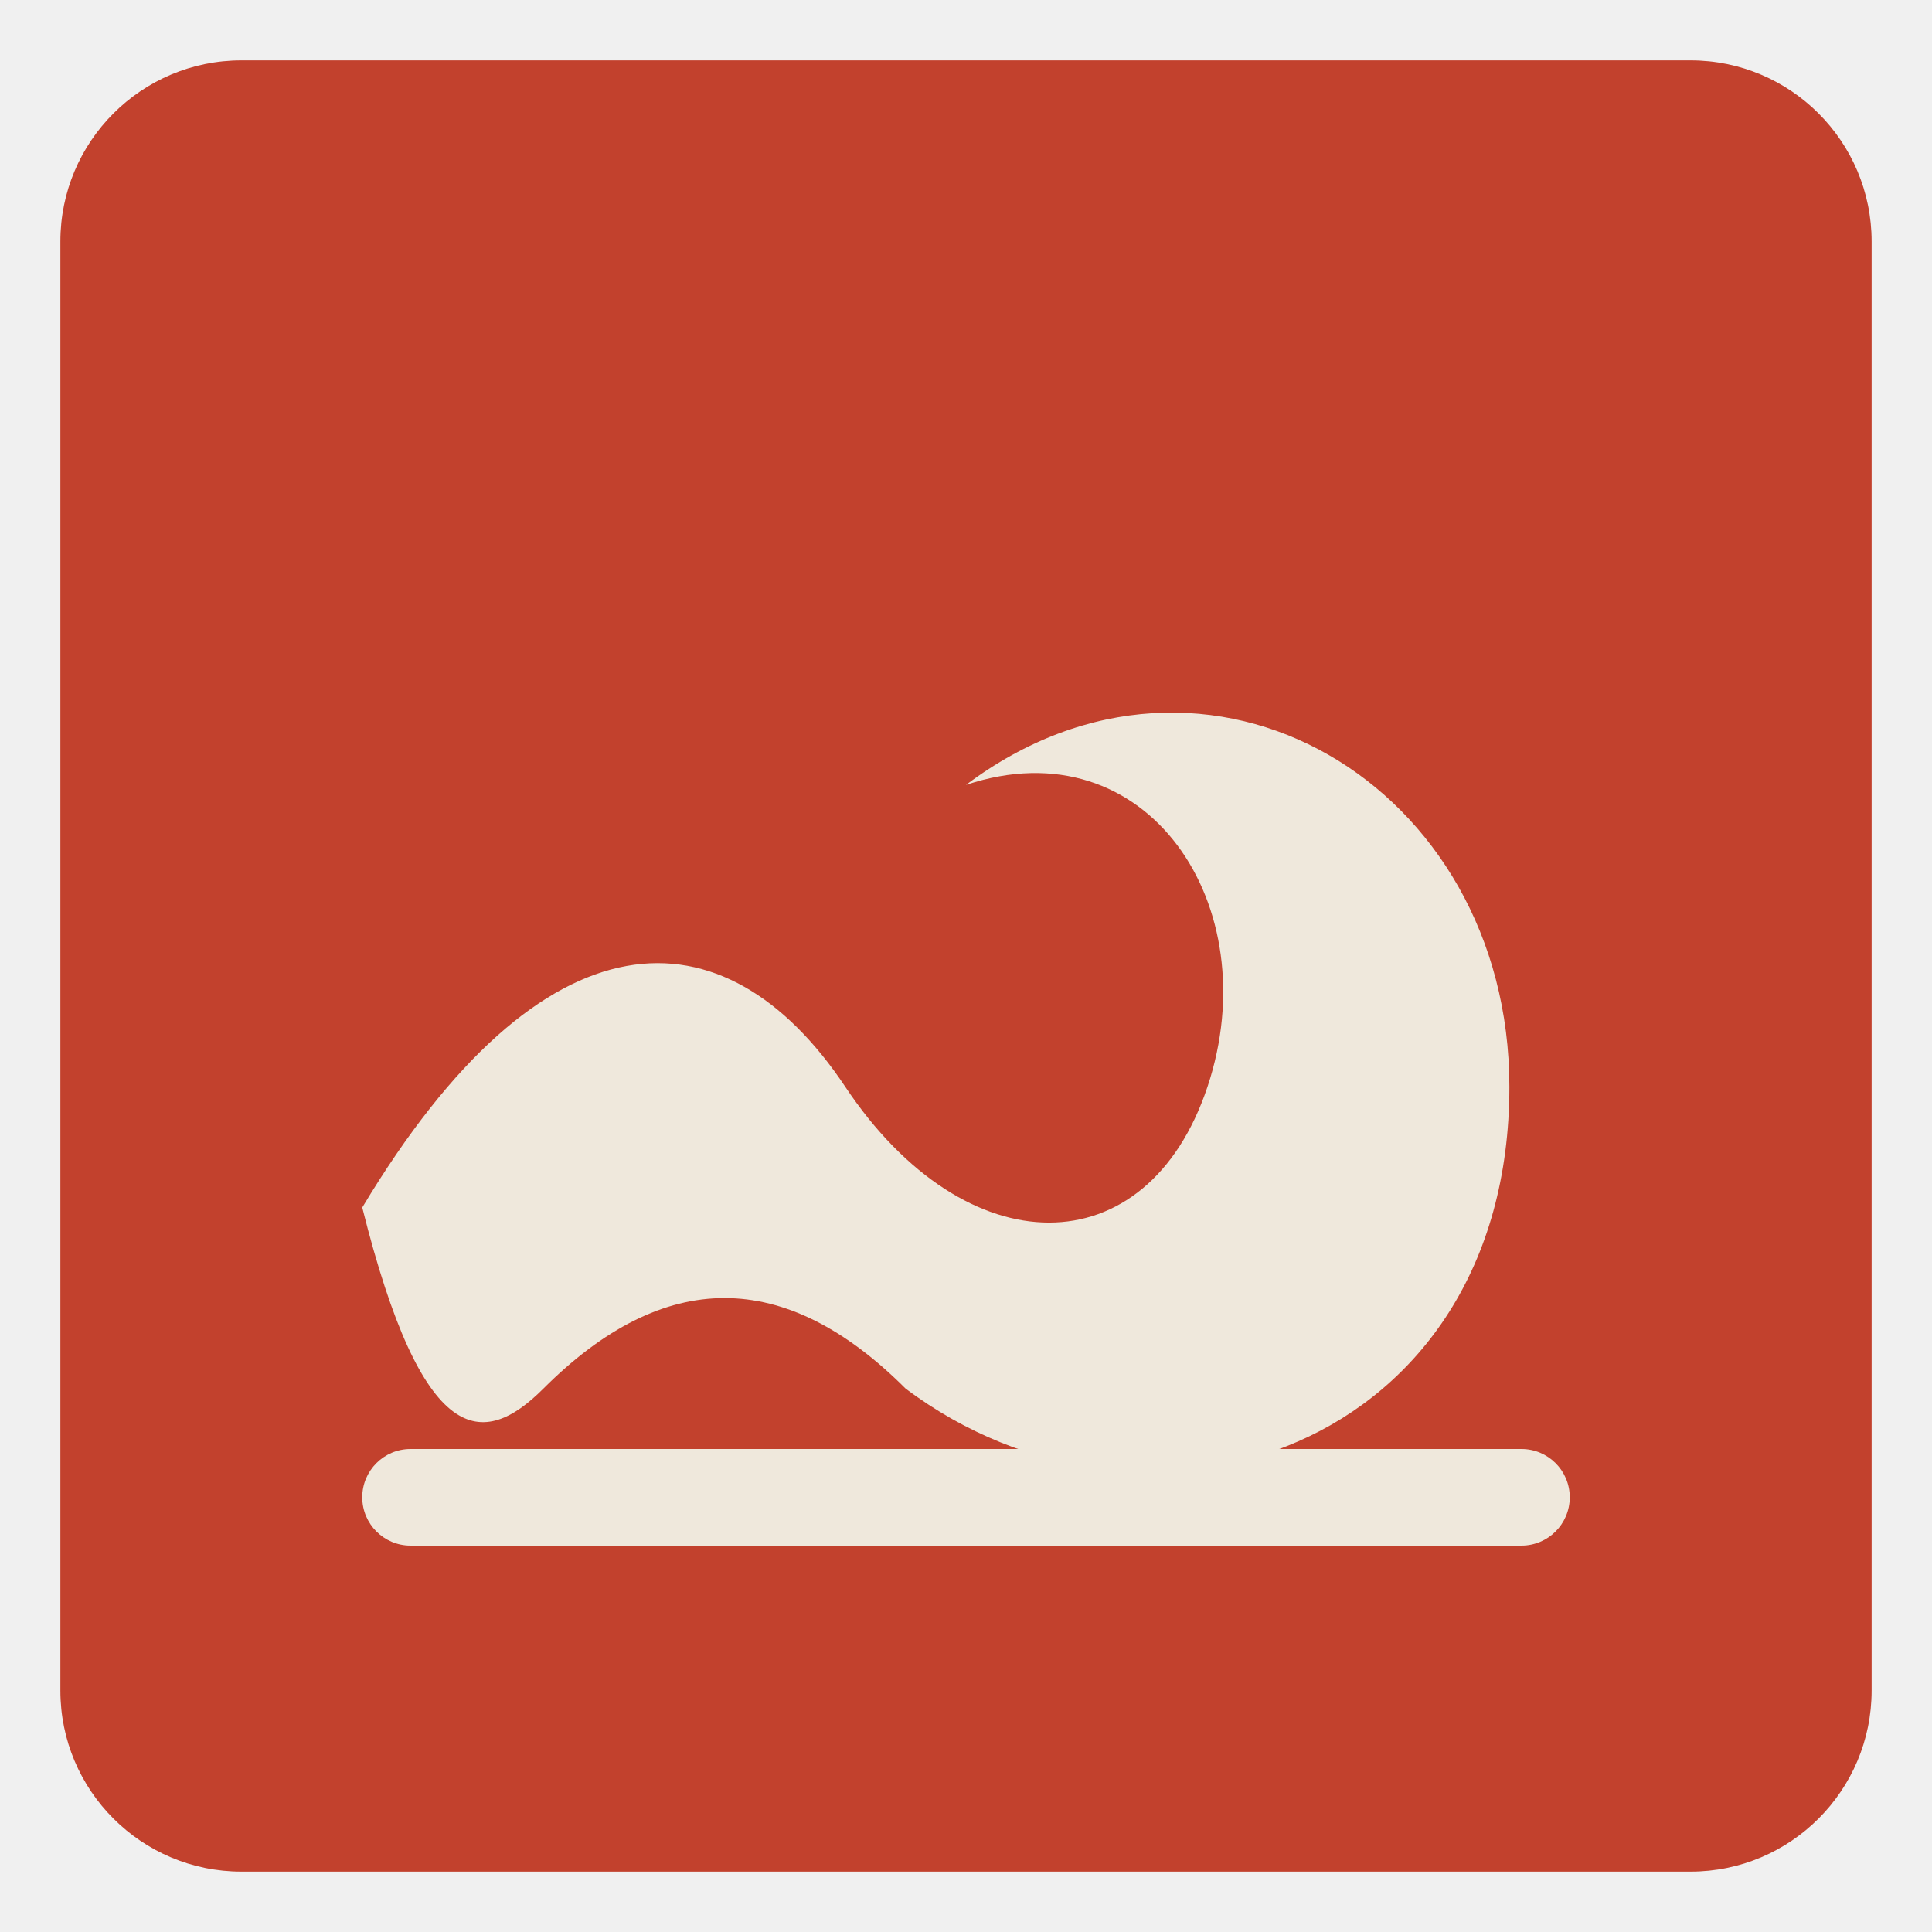
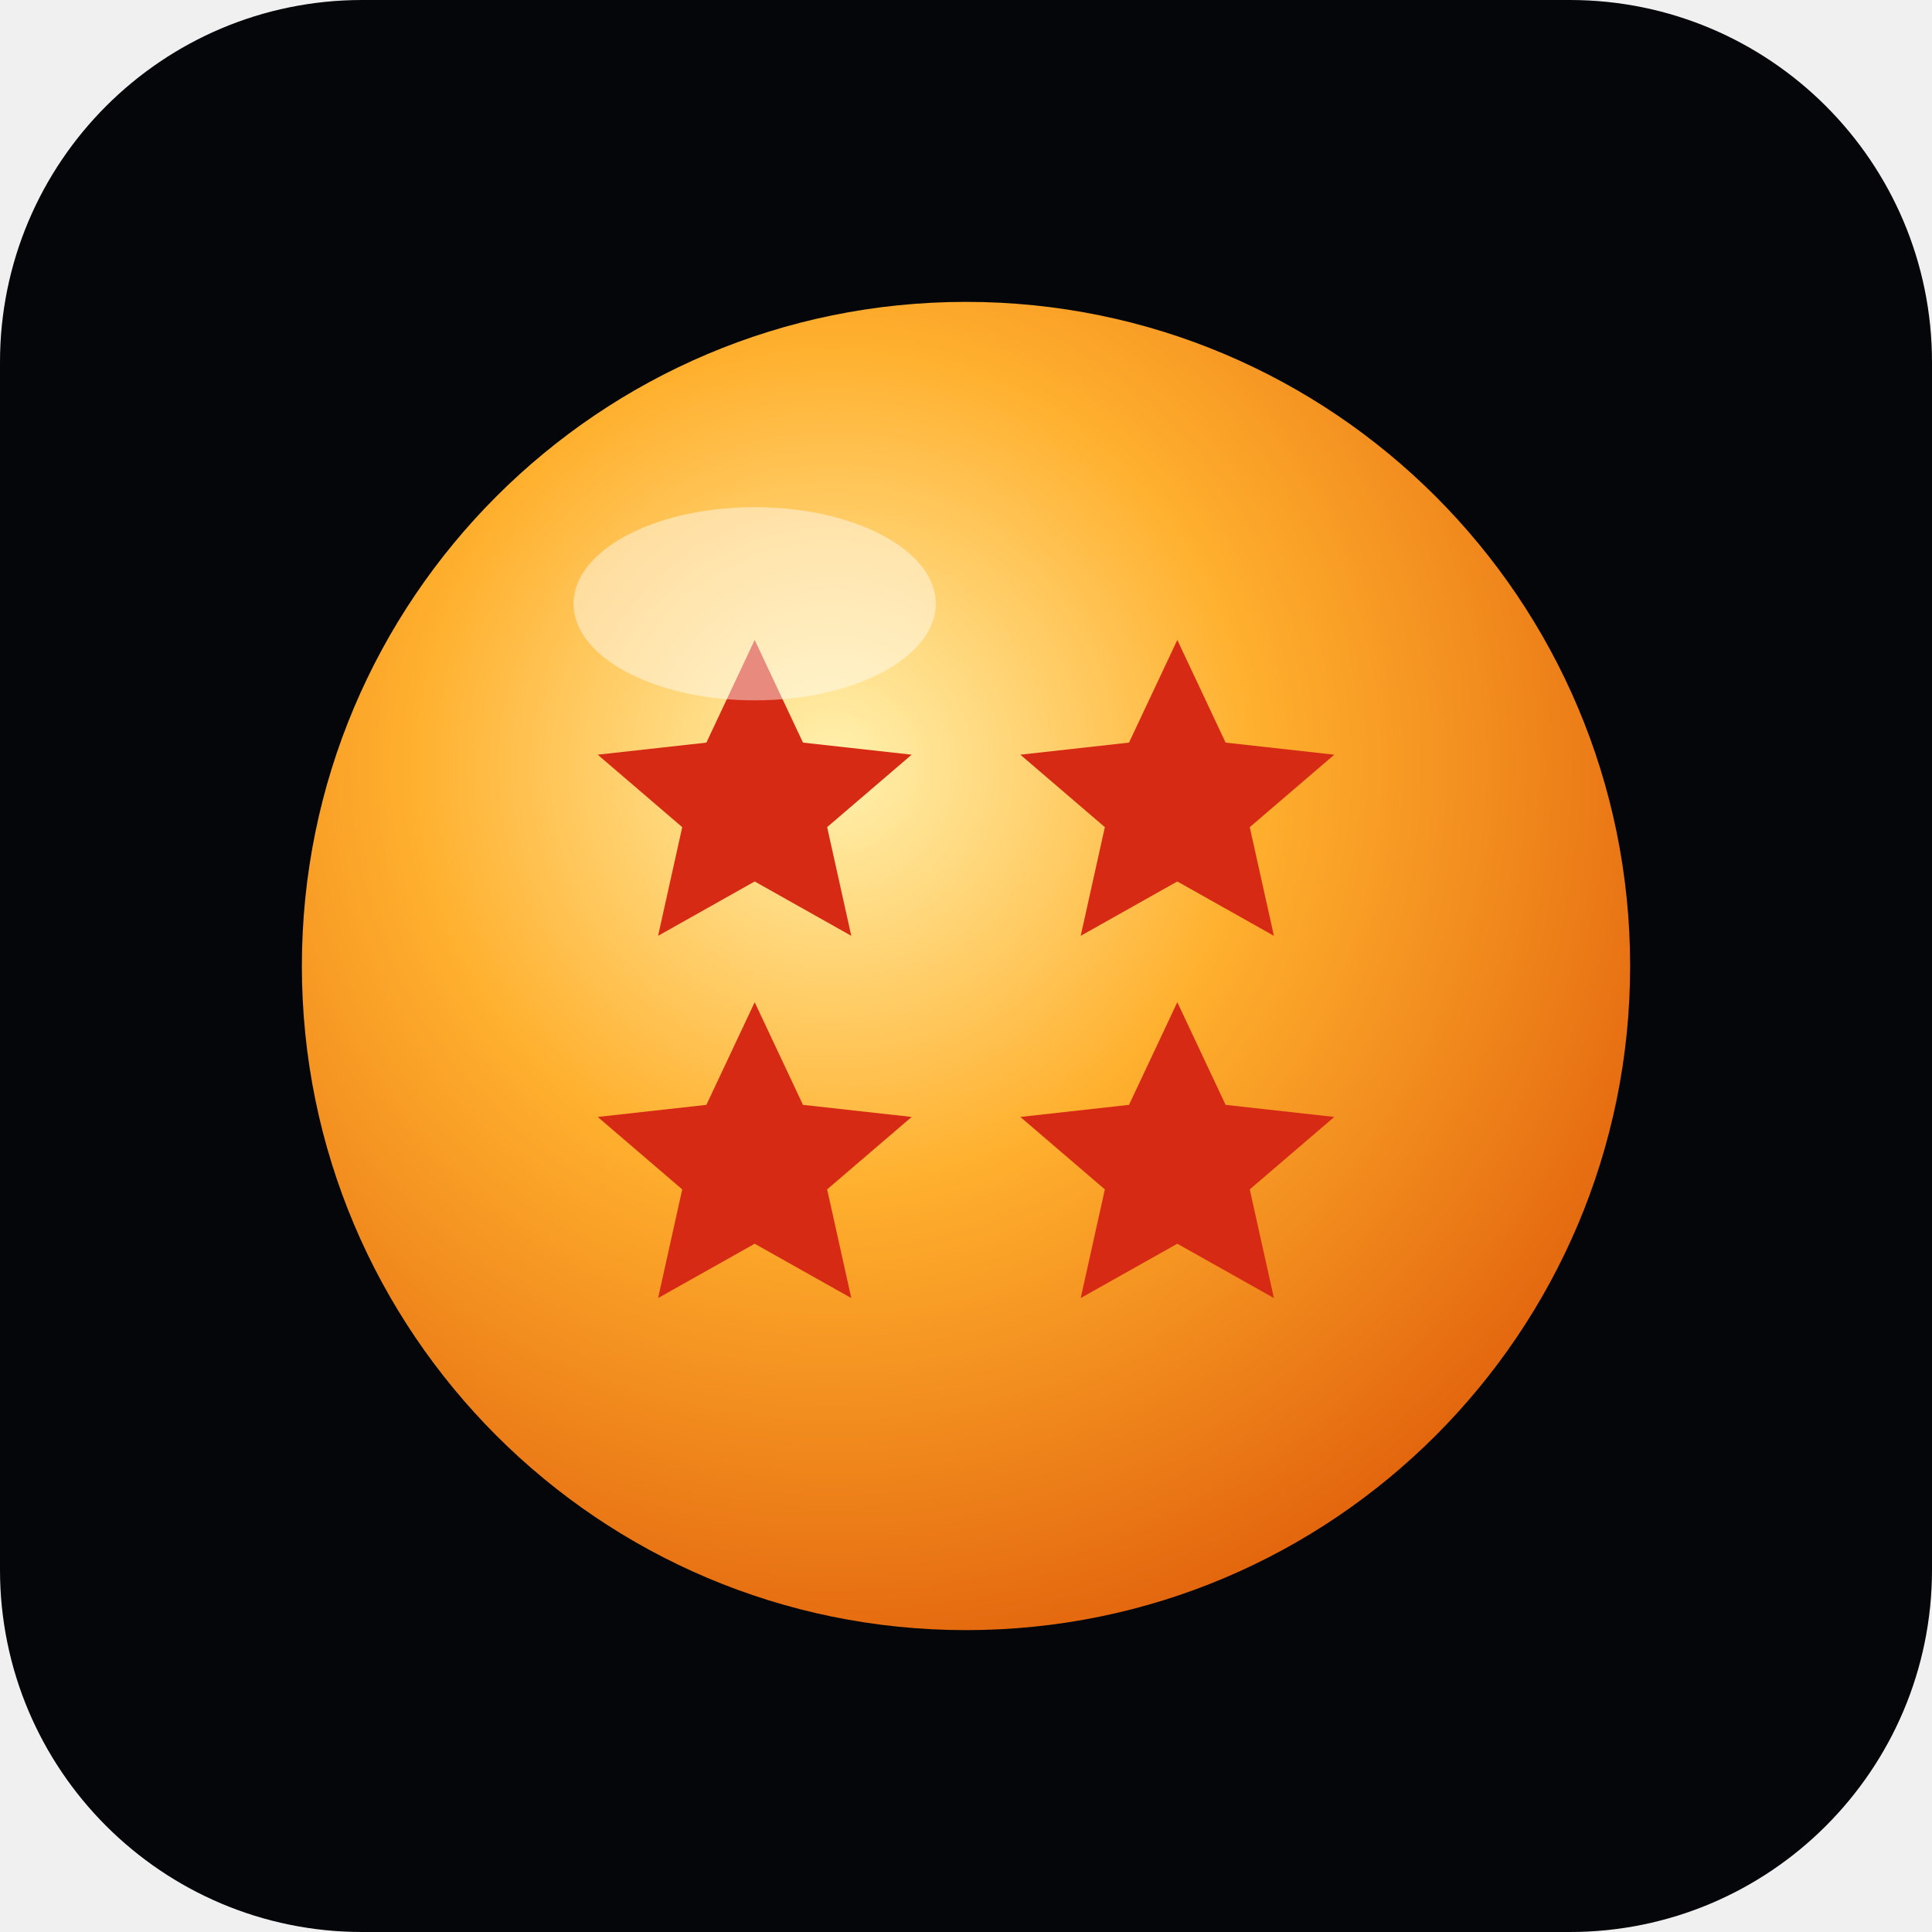
<svg xmlns="http://www.w3.org/2000/svg" viewBox="0 0 32 32">
-   <rect x="1" y="1" width="30" height="30" rx="3" fill="#c2412d" />
-   <path d="M6 20c3-5 6-5 8-2s5 3 6 0-1-6-4-5c4-3 9 0 9 5 0 6-6 8-10 5-2-2-4-2-6 0-1 1-2 1-3-3z" fill="#efe8dc" />
-   <rect x="6" y="24" width="20" height="1.6" rx=".8" fill="#efe8dc" />
+   <defs>
+     <radialGradient id="o" cx="40%" cy="35%" r="70%">
+       <stop offset="0" stop-color="#fff2b0" />
+       <stop offset=".45" stop-color="#ffb02e" />
+       <stop offset="1" stop-color="#e2620c" />
+     </radialGradient>
+   </defs>
+   <rect width="32" height="32" rx="6" fill="#05060a" />
+   <circle cx="16" cy="16" r="11" fill="url(#o)" />
+   <g fill="#d62a14">
+     <path d="m12.5 10.6.8 1.7 1.8.2-1.4 1.2.4 1.8-1.6-.9-1.6.9.4-1.8-1.4-1.2 1.8-.2z" />
+     <path d="m19.5 10.6.8 1.7 1.8.2-1.4 1.2.4 1.8-1.6-.9-1.6.9.4-1.8-1.4-1.2 1.8-.2z" />
+     <path d="m12.5 16.6.8 1.7 1.8.2-1.4 1.2.4 1.8-1.6-.9-1.6.9.4-1.8-1.4-1.2 1.8-.2z" />
+     <path d="m19.5 16.6.8 1.7 1.8.2-1.4 1.2.4 1.8-1.6-.9-1.6.9.4-1.8-1.4-1.2 1.8-.2z" />
+   </g>
+   <ellipse cx="12.5" cy="10" rx="3" ry="1.6" fill="#fff" opacity=".45" />
</svg>
